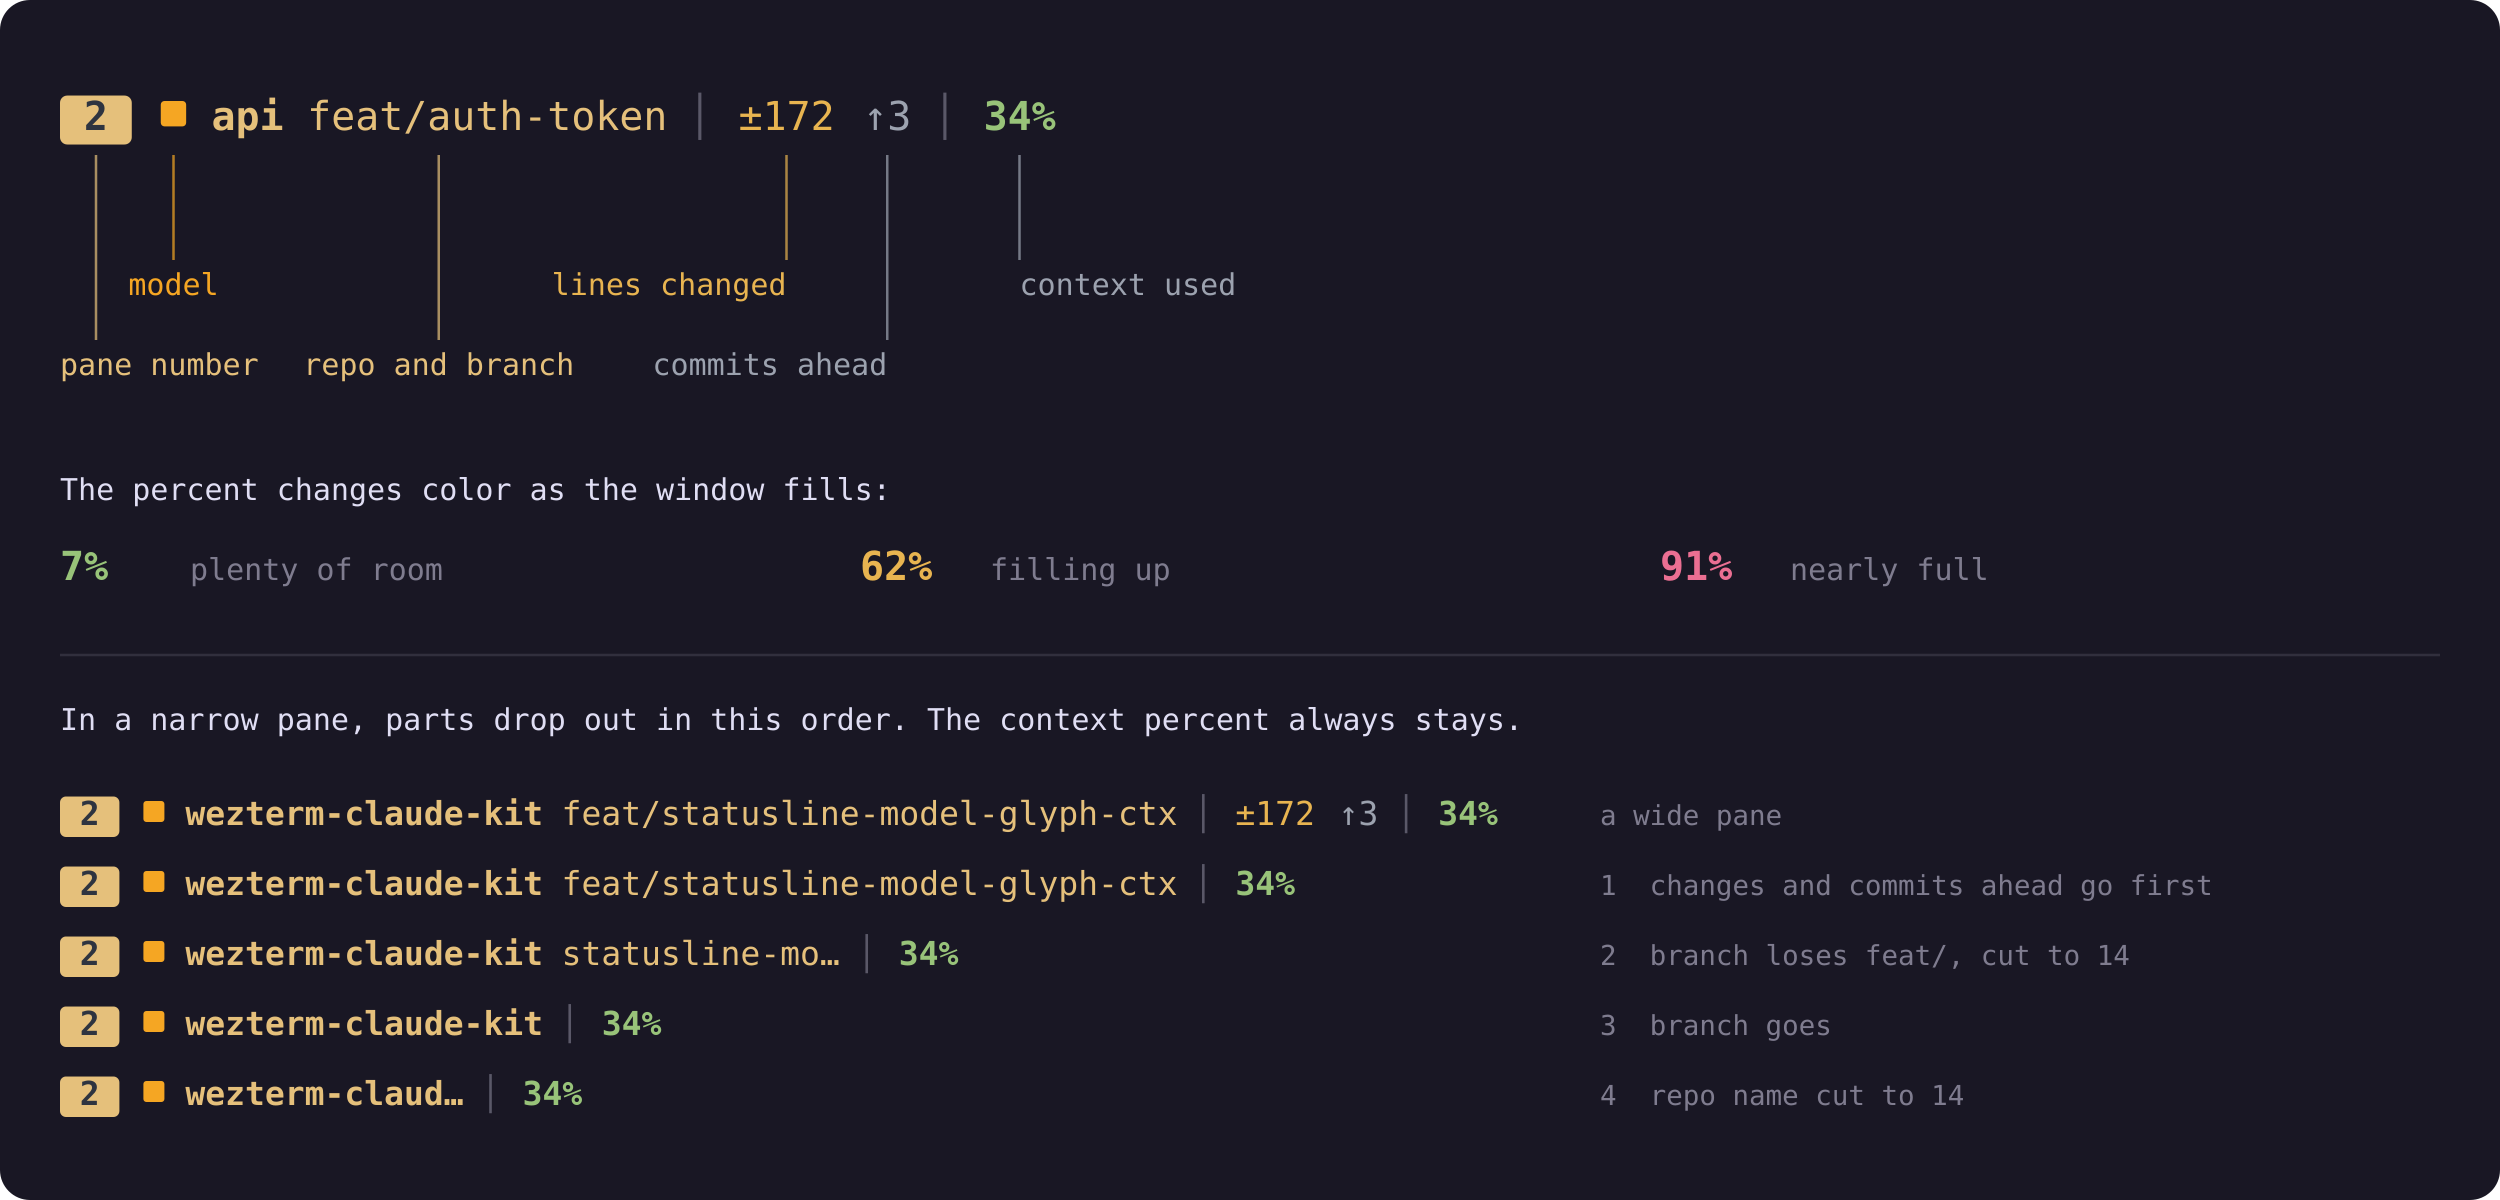
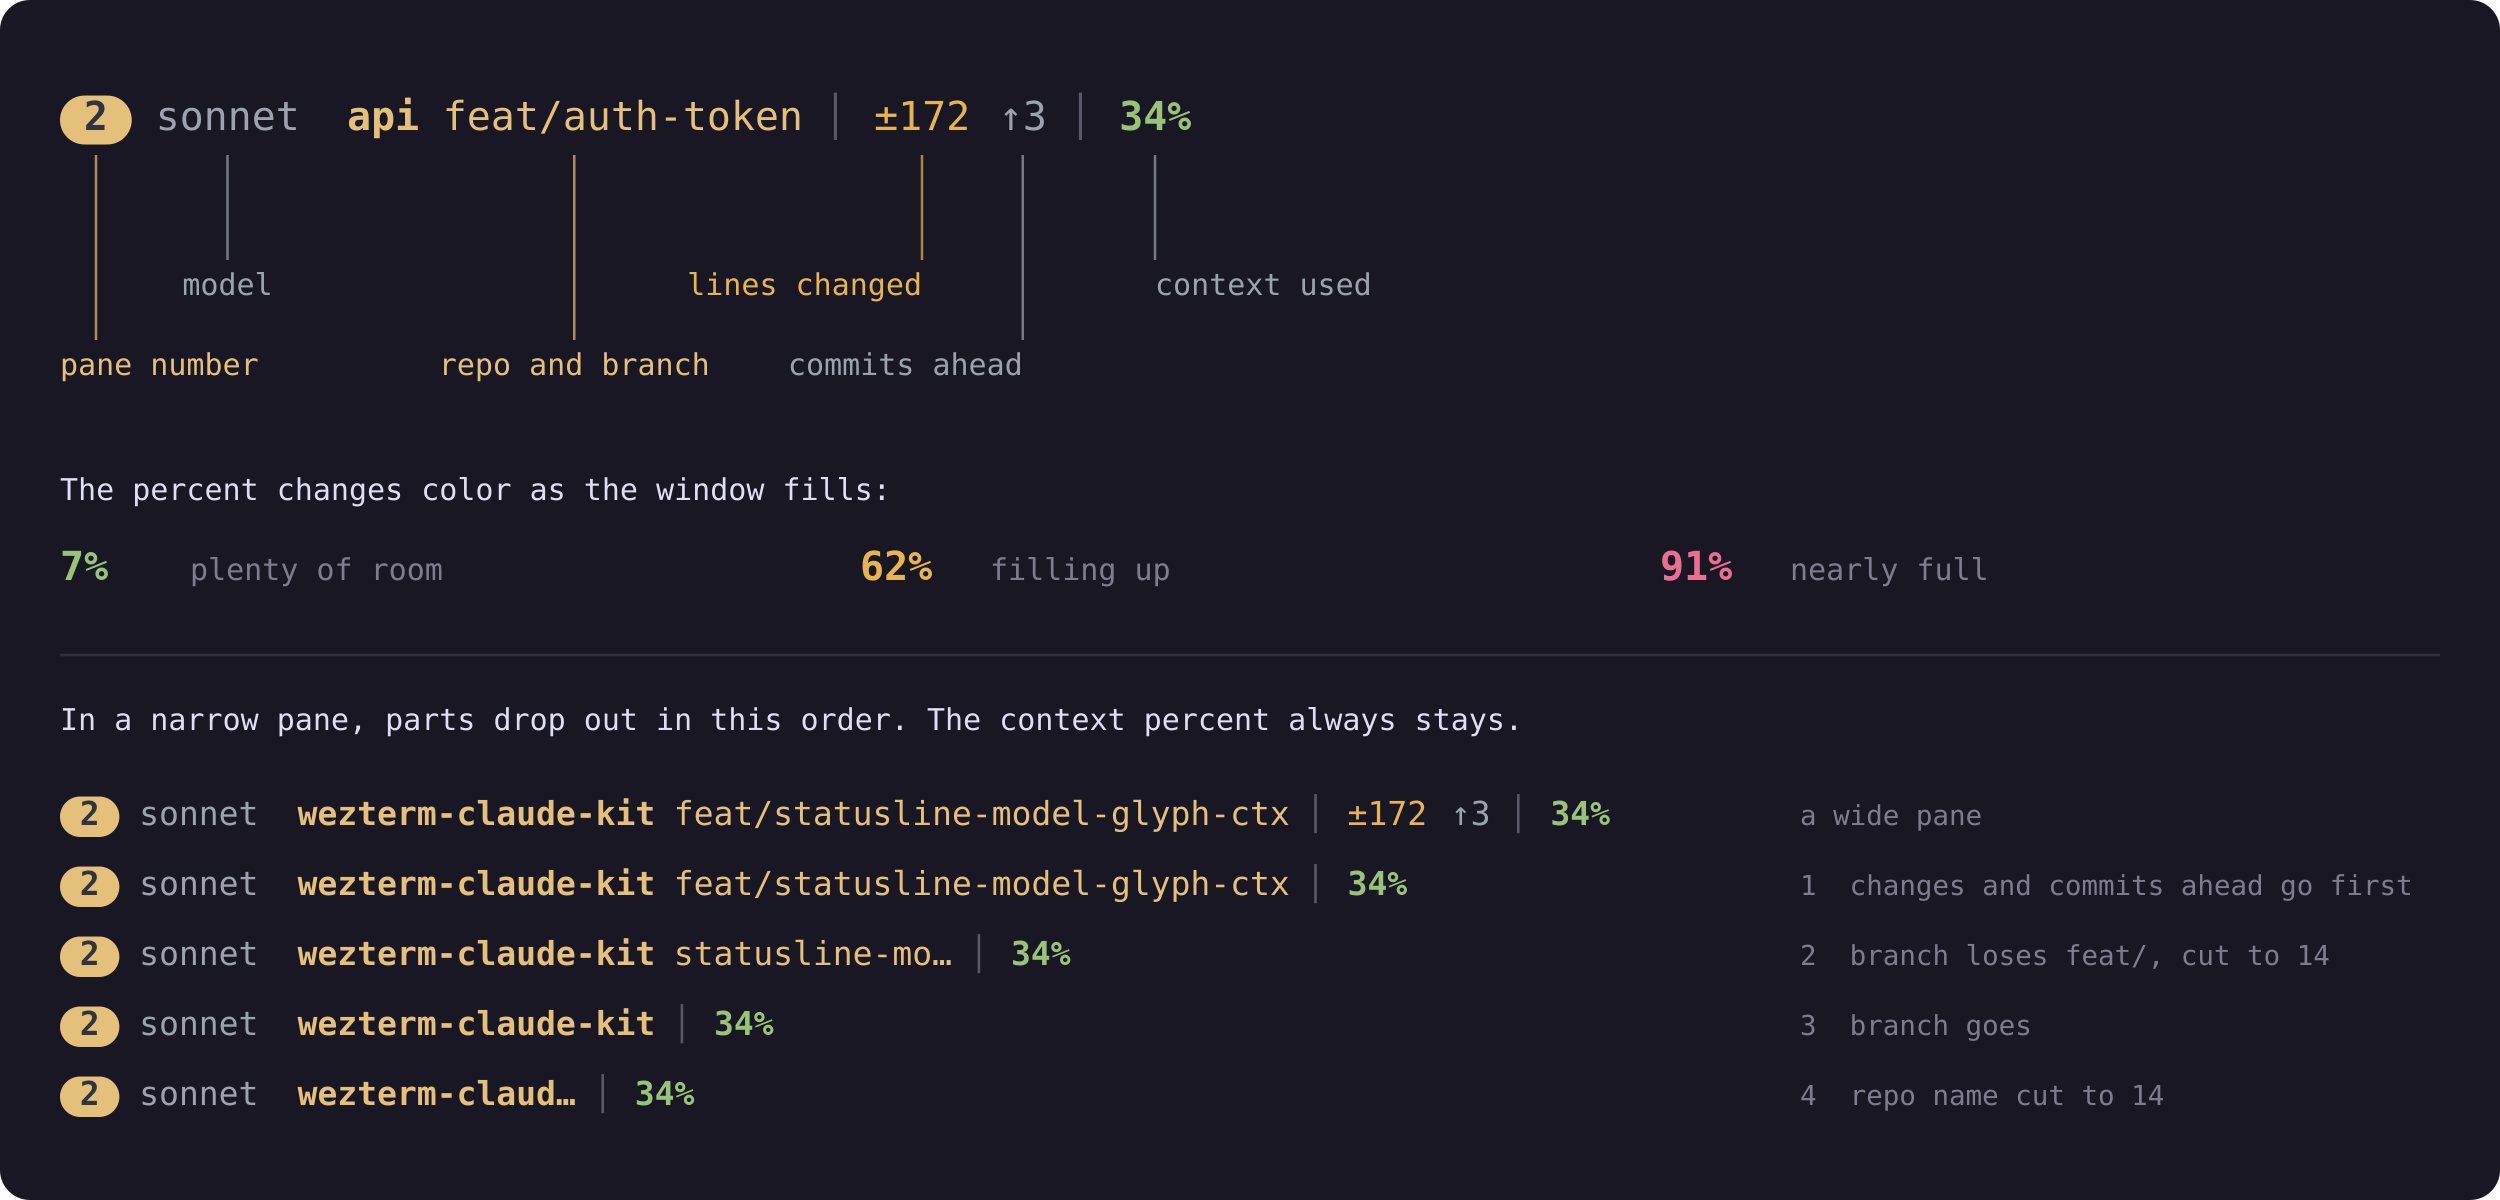
<svg xmlns="http://www.w3.org/2000/svg" viewBox="0 0 1000 480" font-family="Menlo, 'DejaVu Sans Mono', 'JetBrains Mono', monospace" role="img" aria-label="Anatomy of the status line: pane number, model glyph, repo and branch, changed lines, commits ahead, and context percent, followed by how it shortens in a narrow pane">
  <rect width="1000" height="480" rx="12" fill="#191724" />
  <g transform="translate(24.0,52.0) scale(1.45)">
-     <rect x="0" y="-9.5" width="19.8" height="13.5" rx="2" fill="#e5c07b" />
+     <rect x="0" y="-9.5" width="19.8" height="13.5" rx="6.75" fill="#e5c07b" />
    <text x="9.9" y="0" fill="#2e3440" font-size="11" font-weight="bold" text-anchor="middle" xml:space="preserve">2</text>
-     <rect x="27.8" y="-8" width="7" height="7" rx="1" fill="#f5a623" />
-     <text x="41.8" y="0" fill="#e5c07b" font-size="11" font-weight="bold" text-anchor="start" xml:space="preserve">api</text>
-     <text x="68.2" y="0" fill="#e5c07b" font-size="11" text-anchor="start" xml:space="preserve">feat/auth-token</text>
-     <text x="173.2" y="0" fill="#5a5868" font-size="11" text-anchor="start" xml:space="preserve">│</text>
-     <text x="187.2" y="0" fill="#e8b450" font-size="11" text-anchor="start" xml:space="preserve">±172</text>
-     <text x="221.6" y="0" fill="#9ca2af" font-size="11" text-anchor="start" xml:space="preserve">↑3</text>
-     <text x="240.8" y="0" fill="#5a5868" font-size="11" text-anchor="start" xml:space="preserve">│</text>
-     <text x="254.8" y="0" fill="#98c379" font-size="11" font-weight="bold" text-anchor="start" xml:space="preserve">34%</text>
+     <text x="26.4" y="0" fill="#9ca2af" font-size="11" text-anchor="start" xml:space="preserve">sonnet</text>
+     <text x="79.2" y="0" fill="#e5c07b" font-size="11" font-weight="bold" text-anchor="start" xml:space="preserve">api</text>
+     <text x="105.6" y="0" fill="#e5c07b" font-size="11" text-anchor="start" xml:space="preserve">feat/auth-token</text>
+     <text x="210.6" y="0" fill="#5a5868" font-size="11" text-anchor="start" xml:space="preserve">│</text>
+     <text x="224.6" y="0" fill="#e8b450" font-size="11" text-anchor="start" xml:space="preserve">±172</text>
+     <text x="259.0" y="0" fill="#9ca2af" font-size="11" text-anchor="start" xml:space="preserve">↑3</text>
+     <text x="278.2" y="0" fill="#5a5868" font-size="11" text-anchor="start" xml:space="preserve">│</text>
+     <text x="292.2" y="0" fill="#98c379" font-size="11" font-weight="bold" text-anchor="start" xml:space="preserve">34%</text>
  </g>
  <line x1="38.4" y1="62" x2="38.4" y2="136" stroke="#e5c07b" stroke-width="1" opacity="0.7" />
  <text x="24.0" y="150" fill="#e5c07b" font-size="12" text-anchor="start" xml:space="preserve">pane number</text>
-   <line x1="69.4" y1="62" x2="69.4" y2="104" stroke="#f5a623" stroke-width="1" opacity="0.7" />
-   <text x="69.4" y="118" fill="#f5a623" font-size="12" text-anchor="middle" xml:space="preserve">model</text>
-   <line x1="175.5" y1="62" x2="175.5" y2="136" stroke="#e5c07b" stroke-width="1" opacity="0.7" />
-   <text x="175.5" y="150" fill="#e5c07b" font-size="12" text-anchor="middle" xml:space="preserve">repo and branch</text>
-   <line x1="314.6" y1="62" x2="314.6" y2="104" stroke="#e8b450" stroke-width="1" opacity="0.7" />
-   <text x="314.6" y="118" fill="#e8b450" font-size="12" text-anchor="end" xml:space="preserve">lines changed</text>
-   <line x1="354.9" y1="62" x2="354.9" y2="136" stroke="#9ca2af" stroke-width="1" opacity="0.7" />
-   <text x="354.9" y="150" fill="#9ca2af" font-size="12" text-anchor="end" xml:space="preserve">commits ahead</text>
-   <line x1="407.8" y1="62" x2="407.8" y2="104" stroke="#9ca2af" stroke-width="1" opacity="0.7" />
-   <text x="407.8" y="118" fill="#9ca2af" font-size="12" text-anchor="start" xml:space="preserve">context used</text>
+   <line x1="91.0" y1="62" x2="91.0" y2="104" stroke="#9ca2af" stroke-width="1" opacity="0.7" />
+   <text x="91.0" y="118" fill="#9ca2af" font-size="12" text-anchor="middle" xml:space="preserve">model</text>
+   <line x1="229.7" y1="62" x2="229.7" y2="136" stroke="#e5c07b" stroke-width="1" opacity="0.7" />
+   <text x="229.7" y="150" fill="#e5c07b" font-size="12" text-anchor="middle" xml:space="preserve">repo and branch</text>
+   <line x1="368.8" y1="62" x2="368.8" y2="104" stroke="#e8b450" stroke-width="1" opacity="0.7" />
+   <text x="368.8" y="118" fill="#e8b450" font-size="12" text-anchor="end" xml:space="preserve">lines changed</text>
+   <line x1="409.1" y1="62" x2="409.1" y2="136" stroke="#9ca2af" stroke-width="1" opacity="0.7" />
+   <text x="409.1" y="150" fill="#9ca2af" font-size="12" text-anchor="end" xml:space="preserve">commits ahead</text>
+   <line x1="462.0" y1="62" x2="462.0" y2="104" stroke="#9ca2af" stroke-width="1" opacity="0.7" />
+   <text x="462.0" y="118" fill="#9ca2af" font-size="12" text-anchor="start" xml:space="preserve">context used</text>
  <text x="24.0" y="200" fill="#e0def4" font-size="12" text-anchor="start" xml:space="preserve">The percent changes color as the window fills:</text>
  <text x="24.0" y="232" fill="#98c379" font-size="16" font-weight="bold" text-anchor="start" xml:space="preserve">7%</text>
  <text x="76.0" y="232" fill="#7f7c8f" font-size="12" text-anchor="start" xml:space="preserve">plenty of room</text>
  <text x="344.0" y="232" fill="#e8b450" font-size="16" font-weight="bold" text-anchor="start" xml:space="preserve">62%</text>
  <text x="396.0" y="232" fill="#7f7c8f" font-size="12" text-anchor="start" xml:space="preserve">filling up</text>
  <text x="664.0" y="232" fill="#eb6f92" font-size="16" font-weight="bold" text-anchor="start" xml:space="preserve">91%</text>
  <text x="716.0" y="232" fill="#7f7c8f" font-size="12" text-anchor="start" xml:space="preserve">nearly full</text>
  <line x1="24" y1="262" x2="976" y2="262" stroke="#312f3d" />
  <text x="24.0" y="292" fill="#e0def4" font-size="12" text-anchor="start" xml:space="preserve">In a narrow pane, parts drop out in this order. The context percent always stays.</text>
  <g transform="translate(24.0,330.0) scale(1.2)">
-     <rect x="0" y="-9.5" width="19.8" height="13.5" rx="2" fill="#e5c07b" />
+     <rect x="0" y="-9.5" width="19.8" height="13.5" rx="6.75" fill="#e5c07b" />
    <text x="9.9" y="0" fill="#2e3440" font-size="11" font-weight="bold" text-anchor="middle" xml:space="preserve">2</text>
-     <rect x="27.8" y="-8" width="7" height="7" rx="1" fill="#f5a623" />
-     <text x="41.8" y="0" fill="#e5c07b" font-size="11" font-weight="bold" text-anchor="start" xml:space="preserve">wezterm-claude-kit</text>
-     <text x="167.2" y="0" fill="#e5c07b" font-size="11" text-anchor="start" xml:space="preserve">feat/statusline-model-glyph-ctx</text>
-     <text x="377.8" y="0" fill="#5a5868" font-size="11" text-anchor="start" xml:space="preserve">│</text>
-     <text x="391.8" y="0" fill="#e8b450" font-size="11" text-anchor="start" xml:space="preserve">±172</text>
-     <text x="426.2" y="0" fill="#9ca2af" font-size="11" text-anchor="start" xml:space="preserve">↑3</text>
-     <text x="445.4" y="0" fill="#5a5868" font-size="11" text-anchor="start" xml:space="preserve">│</text>
-     <text x="459.4" y="0" fill="#98c379" font-size="11" font-weight="bold" text-anchor="start" xml:space="preserve">34%</text>
+     <text x="26.4" y="0" fill="#9ca2af" font-size="11" text-anchor="start" xml:space="preserve">sonnet</text>
+     <text x="79.2" y="0" fill="#e5c07b" font-size="11" font-weight="bold" text-anchor="start" xml:space="preserve">wezterm-claude-kit</text>
+     <text x="204.6" y="0" fill="#e5c07b" font-size="11" text-anchor="start" xml:space="preserve">feat/statusline-model-glyph-ctx</text>
+     <text x="415.2" y="0" fill="#5a5868" font-size="11" text-anchor="start" xml:space="preserve">│</text>
+     <text x="429.2" y="0" fill="#e8b450" font-size="11" text-anchor="start" xml:space="preserve">±172</text>
+     <text x="463.6" y="0" fill="#9ca2af" font-size="11" text-anchor="start" xml:space="preserve">↑3</text>
+     <text x="482.8" y="0" fill="#5a5868" font-size="11" text-anchor="start" xml:space="preserve">│</text>
+     <text x="496.8" y="0" fill="#98c379" font-size="11" font-weight="bold" text-anchor="start" xml:space="preserve">34%</text>
  </g>
-   <text x="640.0" y="330" fill="#7f7c8f" font-size="11" text-anchor="start" xml:space="preserve">a wide pane</text>
+   <text x="720.0" y="330" fill="#7f7c8f" font-size="11" text-anchor="start" xml:space="preserve">a wide pane</text>
  <g transform="translate(24.0,358.0) scale(1.2)">
-     <rect x="0" y="-9.5" width="19.8" height="13.5" rx="2" fill="#e5c07b" />
+     <rect x="0" y="-9.5" width="19.8" height="13.5" rx="6.75" fill="#e5c07b" />
    <text x="9.9" y="0" fill="#2e3440" font-size="11" font-weight="bold" text-anchor="middle" xml:space="preserve">2</text>
-     <rect x="27.8" y="-8" width="7" height="7" rx="1" fill="#f5a623" />
-     <text x="41.8" y="0" fill="#e5c07b" font-size="11" font-weight="bold" text-anchor="start" xml:space="preserve">wezterm-claude-kit</text>
-     <text x="167.2" y="0" fill="#e5c07b" font-size="11" text-anchor="start" xml:space="preserve">feat/statusline-model-glyph-ctx</text>
-     <text x="377.8" y="0" fill="#5a5868" font-size="11" text-anchor="start" xml:space="preserve">│</text>
-     <text x="391.8" y="0" fill="#98c379" font-size="11" font-weight="bold" text-anchor="start" xml:space="preserve">34%</text>
+     <text x="26.4" y="0" fill="#9ca2af" font-size="11" text-anchor="start" xml:space="preserve">sonnet</text>
+     <text x="79.2" y="0" fill="#e5c07b" font-size="11" font-weight="bold" text-anchor="start" xml:space="preserve">wezterm-claude-kit</text>
+     <text x="204.6" y="0" fill="#e5c07b" font-size="11" text-anchor="start" xml:space="preserve">feat/statusline-model-glyph-ctx</text>
+     <text x="415.2" y="0" fill="#5a5868" font-size="11" text-anchor="start" xml:space="preserve">│</text>
+     <text x="429.2" y="0" fill="#98c379" font-size="11" font-weight="bold" text-anchor="start" xml:space="preserve">34%</text>
  </g>
-   <text x="640.0" y="358" fill="#7f7c8f" font-size="11" text-anchor="start" xml:space="preserve">1  changes and commits ahead go first</text>
+   <text x="720.0" y="358" fill="#7f7c8f" font-size="11" text-anchor="start" xml:space="preserve">1  changes and commits ahead go first</text>
  <g transform="translate(24.0,386.0) scale(1.2)">
-     <rect x="0" y="-9.5" width="19.8" height="13.5" rx="2" fill="#e5c07b" />
+     <rect x="0" y="-9.5" width="19.8" height="13.5" rx="6.75" fill="#e5c07b" />
    <text x="9.9" y="0" fill="#2e3440" font-size="11" font-weight="bold" text-anchor="middle" xml:space="preserve">2</text>
-     <rect x="27.8" y="-8" width="7" height="7" rx="1" fill="#f5a623" />
-     <text x="41.8" y="0" fill="#e5c07b" font-size="11" font-weight="bold" text-anchor="start" xml:space="preserve">wezterm-claude-kit</text>
-     <text x="167.2" y="0" fill="#e5c07b" font-size="11" text-anchor="start" xml:space="preserve">statusline-mo…</text>
-     <text x="265.6" y="0" fill="#5a5868" font-size="11" text-anchor="start" xml:space="preserve">│</text>
-     <text x="279.6" y="0" fill="#98c379" font-size="11" font-weight="bold" text-anchor="start" xml:space="preserve">34%</text>
+     <text x="26.4" y="0" fill="#9ca2af" font-size="11" text-anchor="start" xml:space="preserve">sonnet</text>
+     <text x="79.2" y="0" fill="#e5c07b" font-size="11" font-weight="bold" text-anchor="start" xml:space="preserve">wezterm-claude-kit</text>
+     <text x="204.6" y="0" fill="#e5c07b" font-size="11" text-anchor="start" xml:space="preserve">statusline-mo…</text>
+     <text x="303.0" y="0" fill="#5a5868" font-size="11" text-anchor="start" xml:space="preserve">│</text>
+     <text x="317.0" y="0" fill="#98c379" font-size="11" font-weight="bold" text-anchor="start" xml:space="preserve">34%</text>
  </g>
-   <text x="640.0" y="386" fill="#7f7c8f" font-size="11" text-anchor="start" xml:space="preserve">2  branch loses feat/, cut to 14</text>
+   <text x="720.0" y="386" fill="#7f7c8f" font-size="11" text-anchor="start" xml:space="preserve">2  branch loses feat/, cut to 14</text>
  <g transform="translate(24.0,414.0) scale(1.2)">
-     <rect x="0" y="-9.5" width="19.8" height="13.5" rx="2" fill="#e5c07b" />
+     <rect x="0" y="-9.5" width="19.8" height="13.5" rx="6.75" fill="#e5c07b" />
    <text x="9.9" y="0" fill="#2e3440" font-size="11" font-weight="bold" text-anchor="middle" xml:space="preserve">2</text>
-     <rect x="27.8" y="-8" width="7" height="7" rx="1" fill="#f5a623" />
-     <text x="41.8" y="0" fill="#e5c07b" font-size="11" font-weight="bold" text-anchor="start" xml:space="preserve">wezterm-claude-kit</text>
-     <text x="166.6" y="0" fill="#5a5868" font-size="11" text-anchor="start" xml:space="preserve">│</text>
-     <text x="180.6" y="0" fill="#98c379" font-size="11" font-weight="bold" text-anchor="start" xml:space="preserve">34%</text>
+     <text x="26.4" y="0" fill="#9ca2af" font-size="11" text-anchor="start" xml:space="preserve">sonnet</text>
+     <text x="79.2" y="0" fill="#e5c07b" font-size="11" font-weight="bold" text-anchor="start" xml:space="preserve">wezterm-claude-kit</text>
+     <text x="204.0" y="0" fill="#5a5868" font-size="11" text-anchor="start" xml:space="preserve">│</text>
+     <text x="218.0" y="0" fill="#98c379" font-size="11" font-weight="bold" text-anchor="start" xml:space="preserve">34%</text>
  </g>
-   <text x="640.0" y="414" fill="#7f7c8f" font-size="11" text-anchor="start" xml:space="preserve">3  branch goes</text>
+   <text x="720.0" y="414" fill="#7f7c8f" font-size="11" text-anchor="start" xml:space="preserve">3  branch goes</text>
  <g transform="translate(24.0,442.0) scale(1.2)">
-     <rect x="0" y="-9.5" width="19.8" height="13.5" rx="2" fill="#e5c07b" />
+     <rect x="0" y="-9.5" width="19.8" height="13.5" rx="6.75" fill="#e5c07b" />
    <text x="9.9" y="0" fill="#2e3440" font-size="11" font-weight="bold" text-anchor="middle" xml:space="preserve">2</text>
-     <rect x="27.8" y="-8" width="7" height="7" rx="1" fill="#f5a623" />
-     <text x="41.8" y="0" fill="#e5c07b" font-size="11" font-weight="bold" text-anchor="start" xml:space="preserve">wezterm-claud…</text>
-     <text x="140.2" y="0" fill="#5a5868" font-size="11" text-anchor="start" xml:space="preserve">│</text>
-     <text x="154.2" y="0" fill="#98c379" font-size="11" font-weight="bold" text-anchor="start" xml:space="preserve">34%</text>
+     <text x="26.4" y="0" fill="#9ca2af" font-size="11" text-anchor="start" xml:space="preserve">sonnet</text>
+     <text x="79.2" y="0" fill="#e5c07b" font-size="11" font-weight="bold" text-anchor="start" xml:space="preserve">wezterm-claud…</text>
+     <text x="177.6" y="0" fill="#5a5868" font-size="11" text-anchor="start" xml:space="preserve">│</text>
+     <text x="191.6" y="0" fill="#98c379" font-size="11" font-weight="bold" text-anchor="start" xml:space="preserve">34%</text>
  </g>
-   <text x="640.0" y="442" fill="#7f7c8f" font-size="11" text-anchor="start" xml:space="preserve">4  repo name cut to 14</text>
+   <text x="720.0" y="442" fill="#7f7c8f" font-size="11" text-anchor="start" xml:space="preserve">4  repo name cut to 14</text>
</svg>
